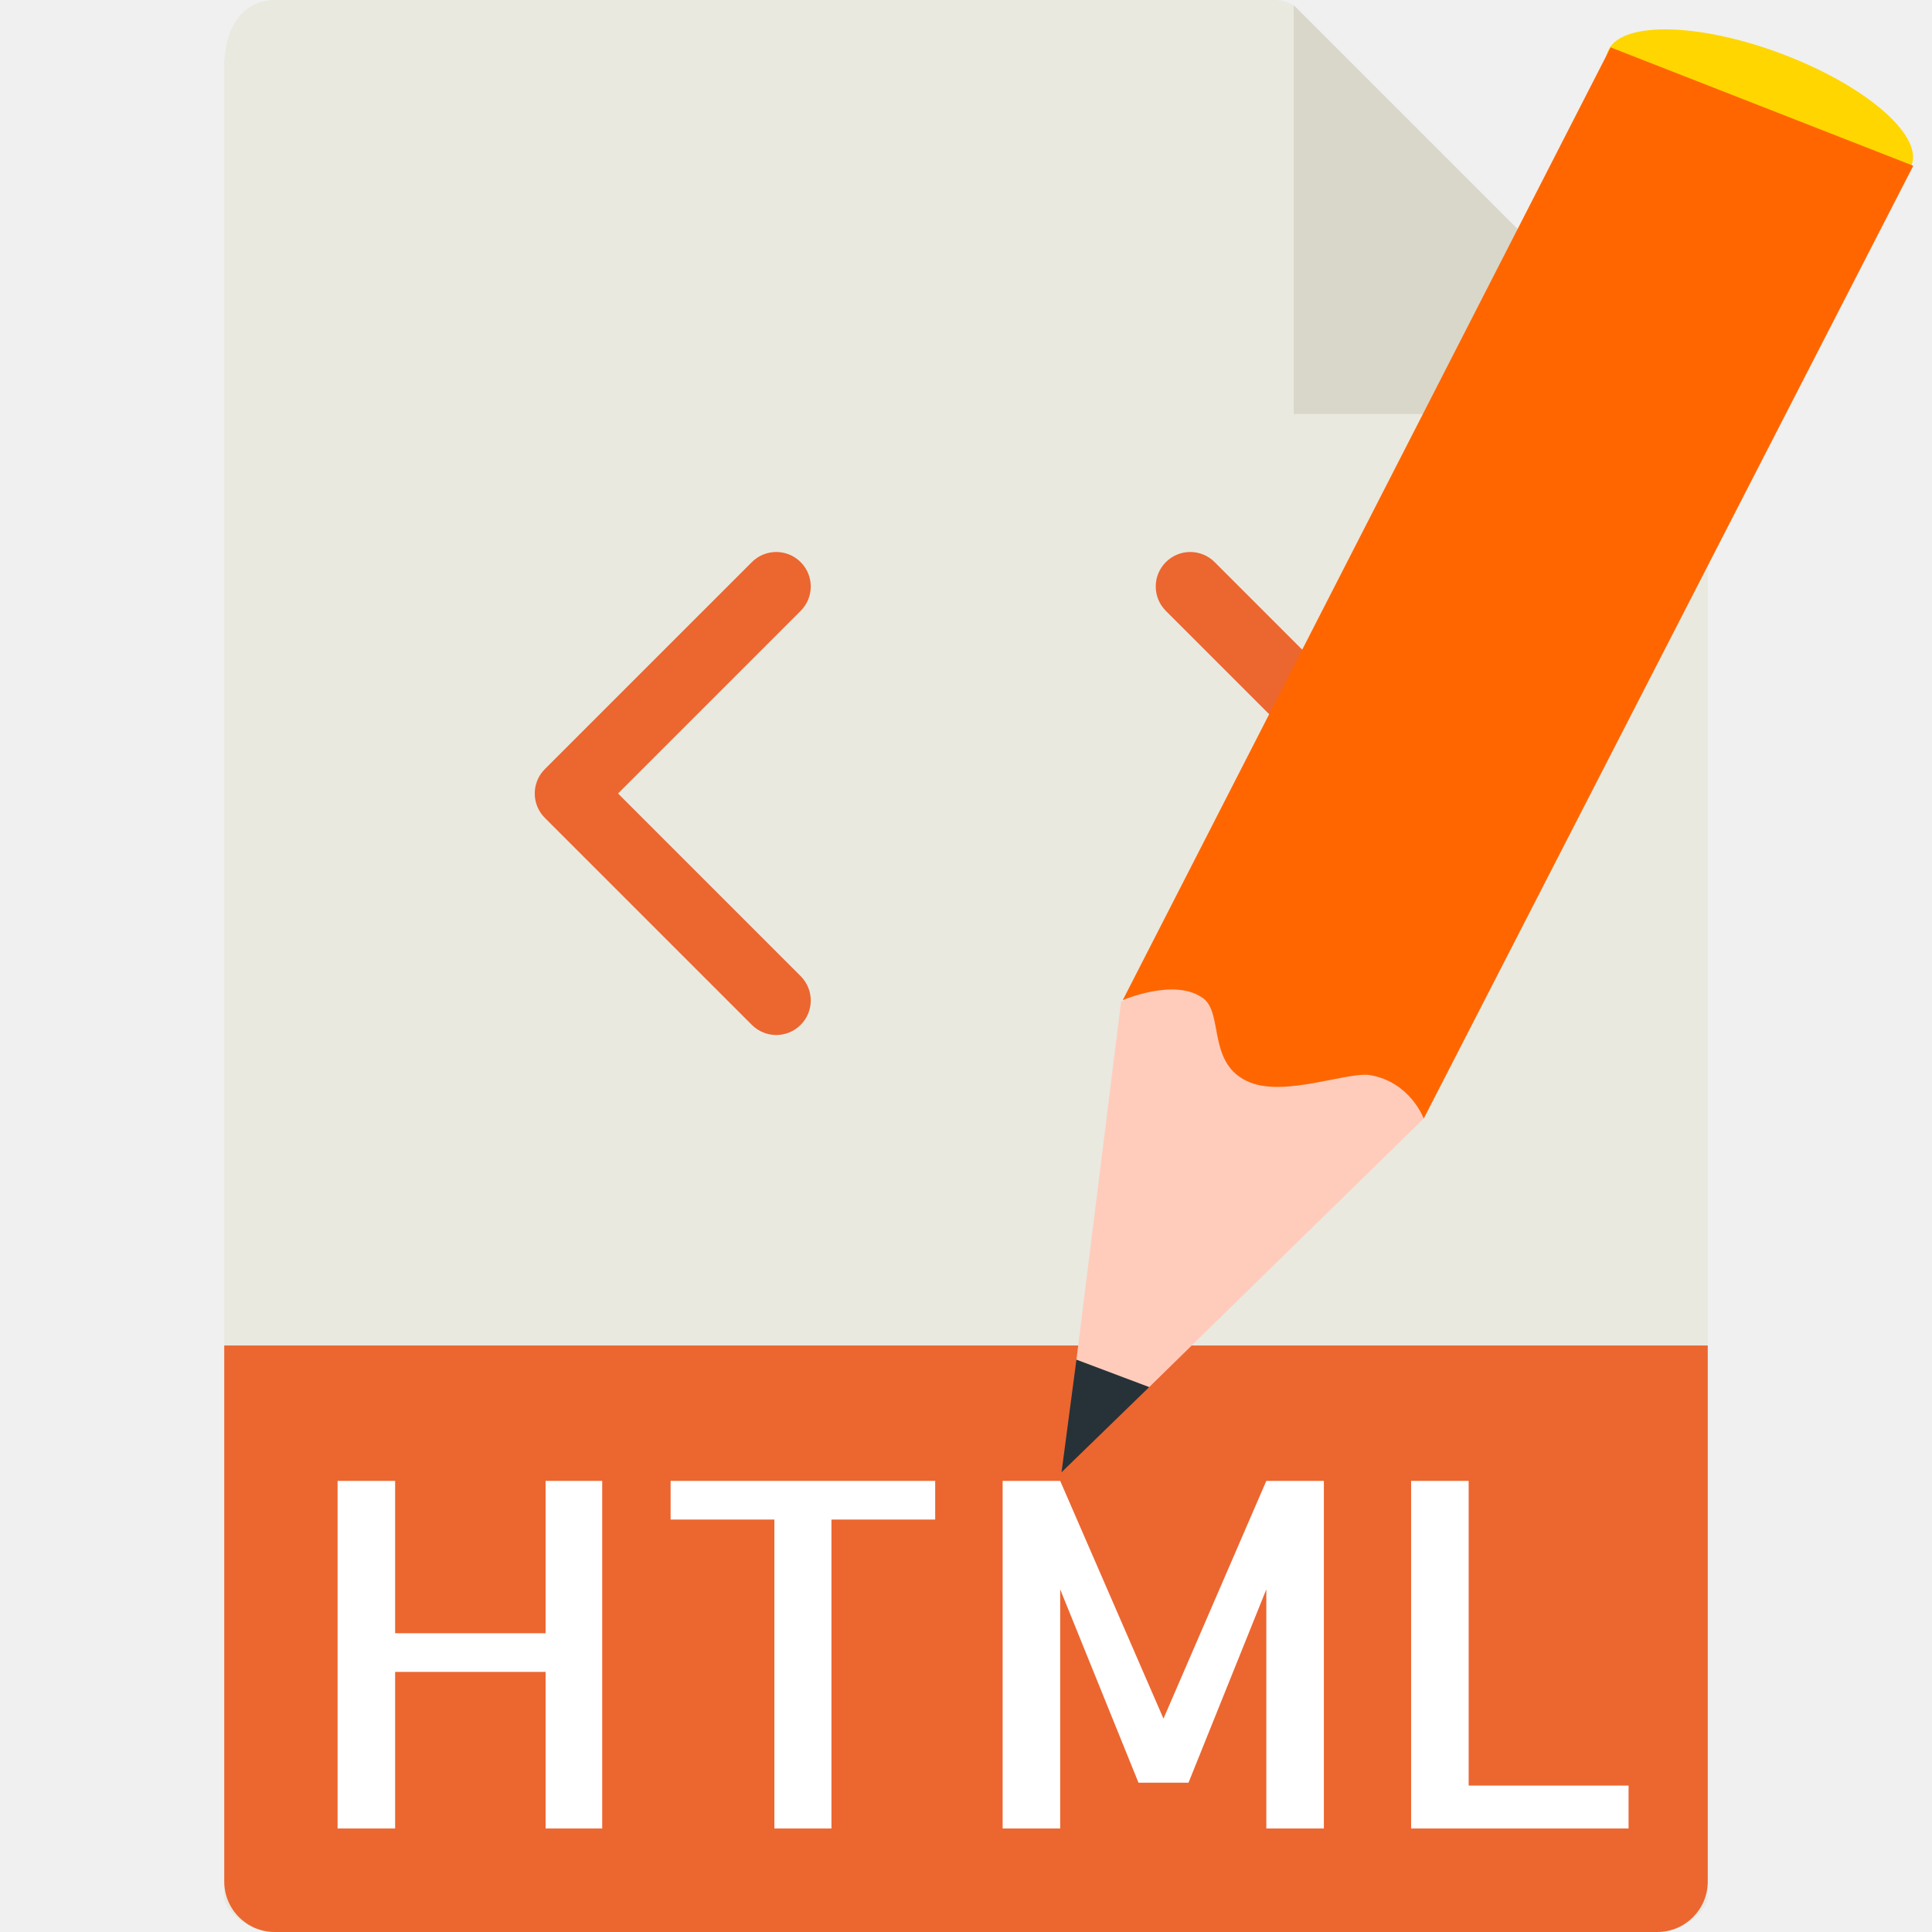
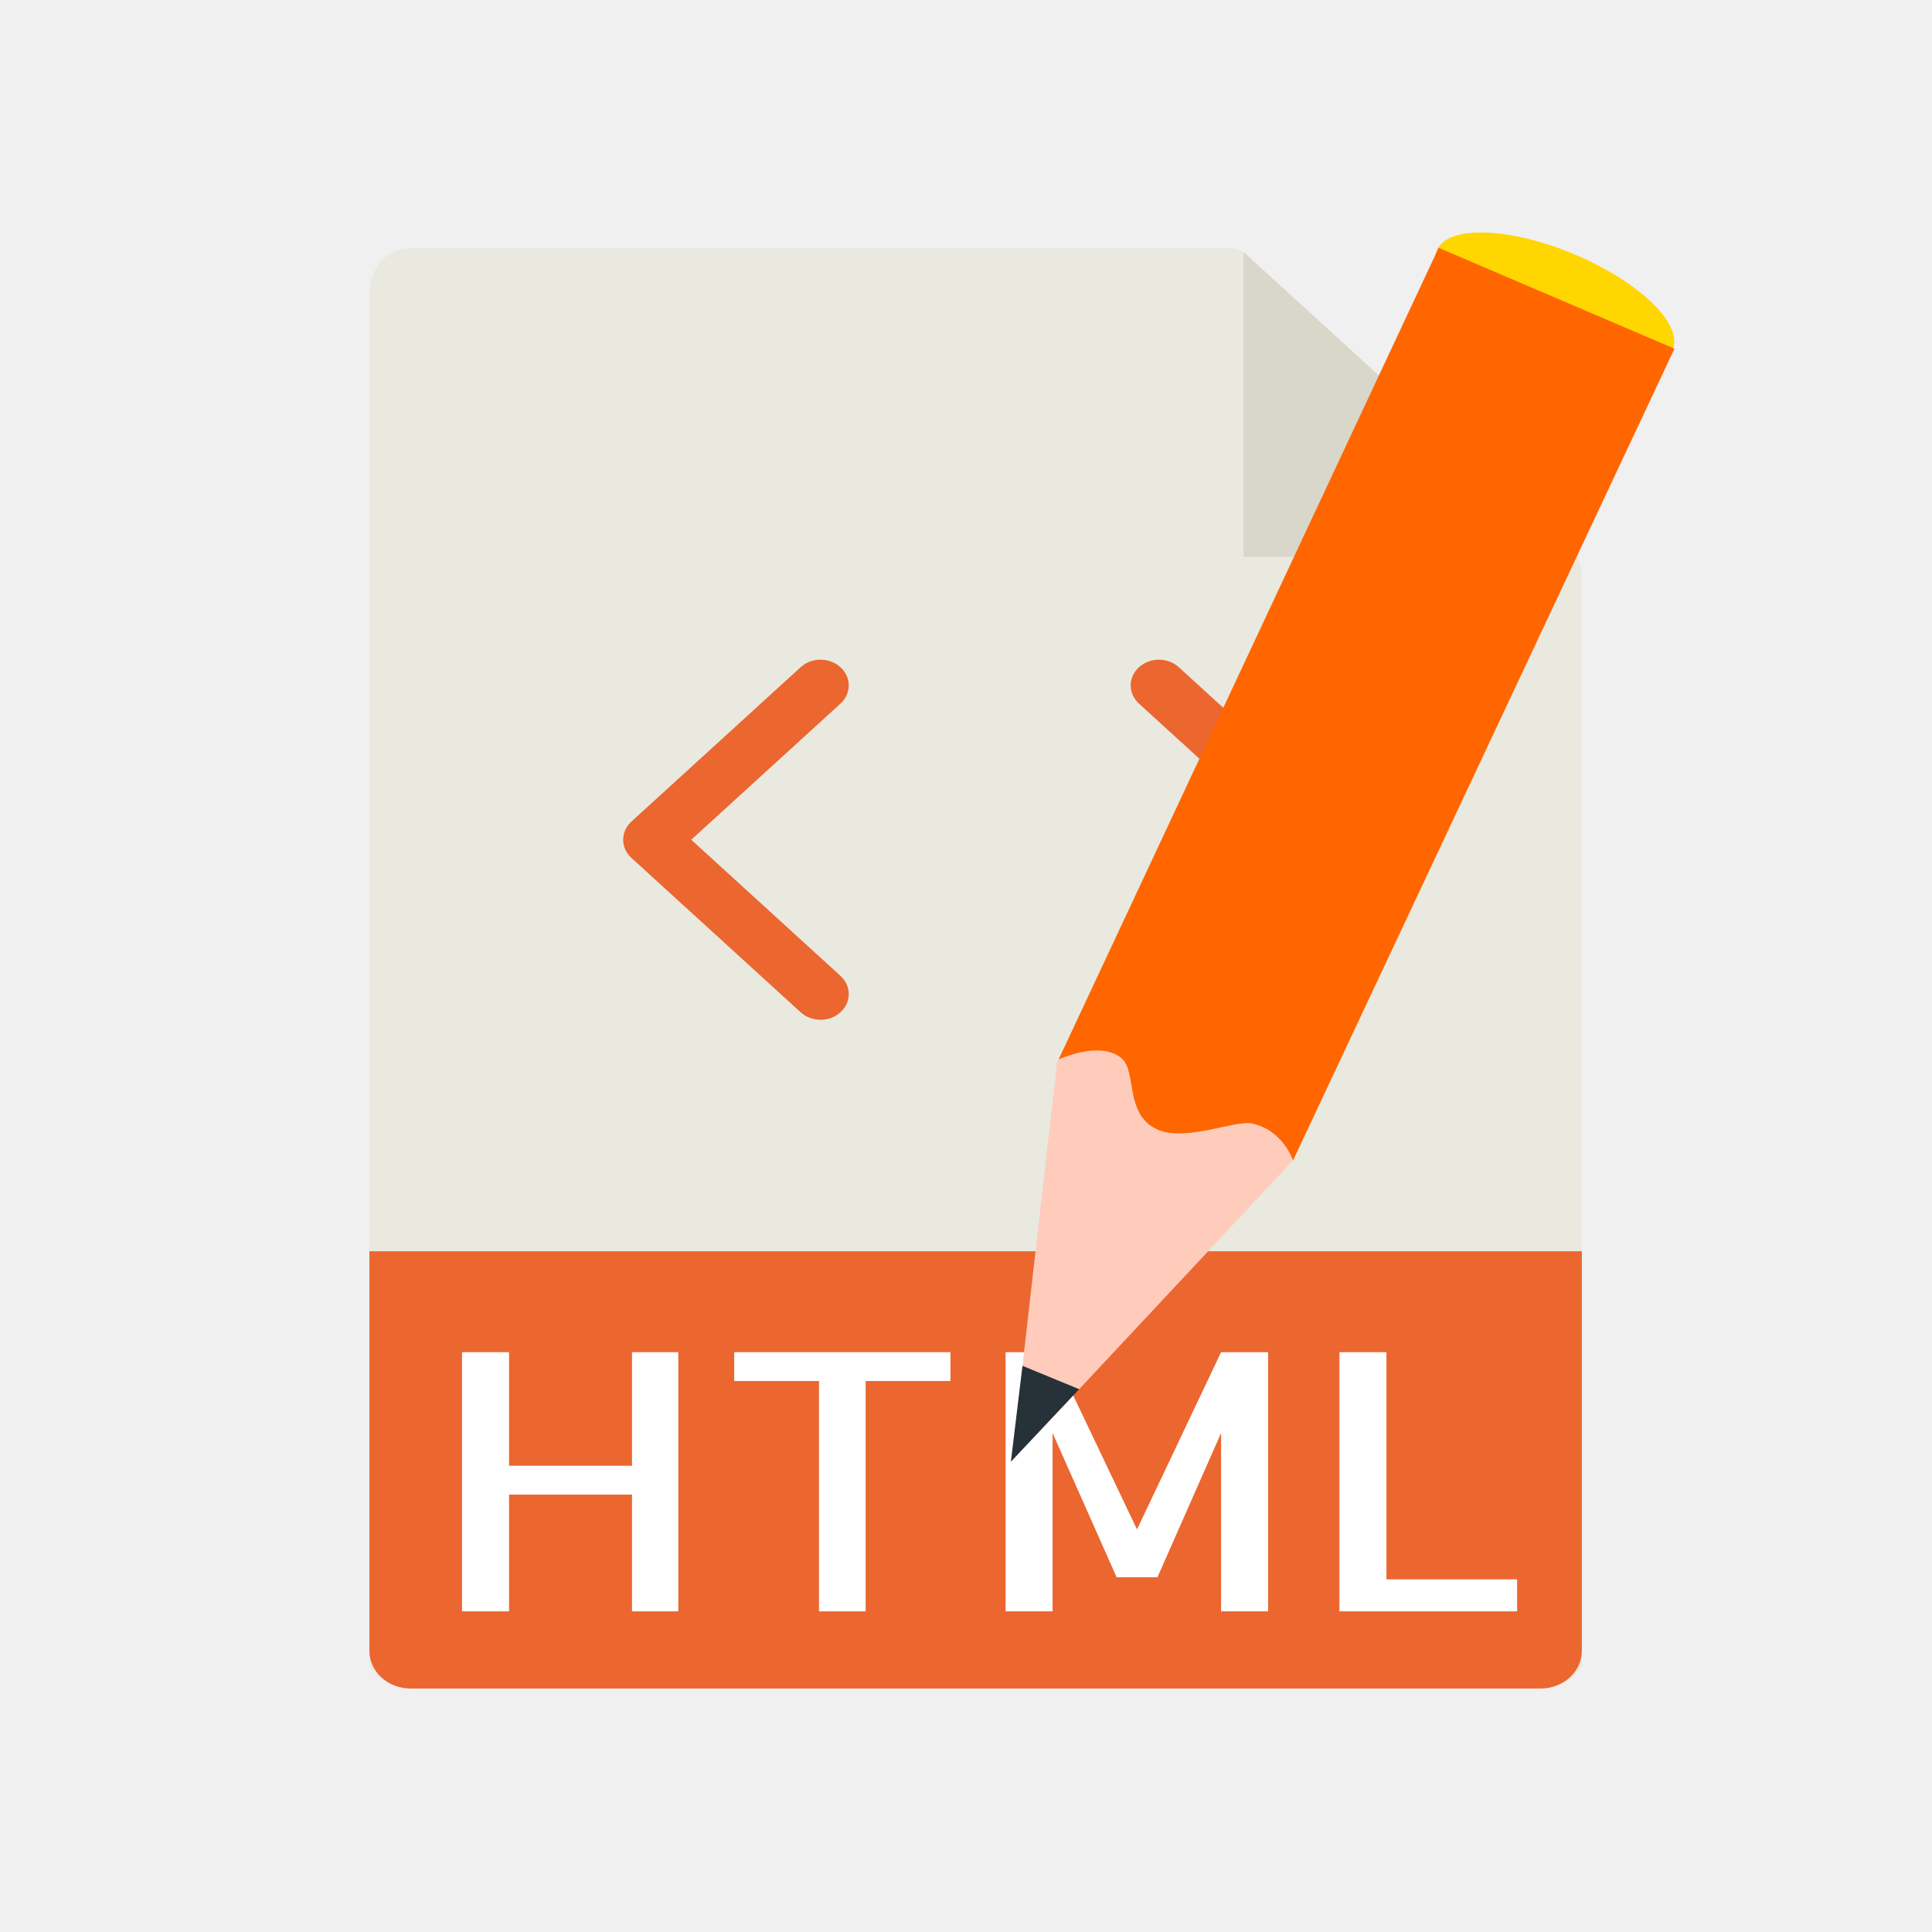
<svg xmlns="http://www.w3.org/2000/svg" version="1.1" x="0px" y="0px" viewBox="0 0 56 56" style="enable-background:new 0 0 56 56" xml:space="preserve" id="svg9">
-   <defs id="defs9" />
-   <g id="g9">
-     <path style="fill:#e9e9e0" d="M36.985,0H7.963C7.155,0,6.5,0.655,6.5,1.926V55c0,0.345,0.655,1,1.463,1h40.074 c0.808,0,1.463-0.655,1.463-1V12.978c0-0.696-0.093-0.92-0.257-1.085L37.607,0.257C37.442,0.093,37.218,0,36.985,0z" id="path1" />
-     <polygon style="fill:#d9d7ca" points="37.5,0.151 37.5,12 49.349,12" id="polygon1" />
-     <path style="fill:#ec6630" d="M48.037,56H7.963C7.155,56,6.5,55.345,6.5,54.537V39h43v15.537C49.5,55.345,48.845,56,48.037,56z" id="path2" />
+   <defs id="defs9">
+     <linearGradient id="swatch16">
+       <stop style="stop-color:#000000;stop-opacity:0;" offset="0" id="stop16" />
+     </linearGradient>
+     <linearGradient id="swatch13">
+       <stop style="stop-color:#000000;stop-opacity:1;" offset="0" id="stop14" />
+     </linearGradient>
+   </defs>
+   <g id="g9" transform="matrix(0.8172773,0,0,0.7455143,5.395195,7.193463)">
+     <path style="fill:#e9e9e0" d="M 36.985,0 H 7.963 C 7.155,0 6.5,0.655 6.5,1.926 V 55 c 0,0.345 0.655,1 1.463,1 H 48.037 C 48.845,56 49.5,55.345 49.5,55 V 12.978 c 0,-0.696 -0.093,-0.92 -0.257,-1.085 L 37.607,0.257 C 37.442,0.093 37.218,0 36.985,0 Z" id="path1" />
+     <polygon style="fill:#d9d7ca" points="37.5,12 49.349,12 37.5,0.151 " id="polygon1" />
+     <path style="fill:#ec6630" d="M 48.037,56 H 7.963 C 7.155,56 6.5,55.345 6.5,54.537 V 39 h 43 V 54.537 C 49.5,55.345 48.845,56 48.037,56 Z" id="path2" />
    <g id="g6">
-       <path style="fill:#fff" d="M17.455,42.924V53h-1.641v-4.539h-4.361V53H9.785V42.924h1.668v4.416h4.361v-4.416H17.455z" id="path3" />
-       <path style="fill:#fff" d="M27.107,42.924v1.121H24.1V53h-1.654v-8.955h-3.008v-1.121H27.107z" id="path4" />
-       <path style="fill:#fff" d="M36.705,42.924h1.668V53h-1.668v-6.932l-2.256,5.605H33l-2.27-5.605V53h-1.668V42.924h1.668 l2.994,6.891L36.705,42.924z" id="path5" />
-       <path style="fill:#fff" d="M42.57,42.924v8.832h4.635V53h-6.303V42.924H42.57z" id="path6" />
+       <path style="fill:#ffffff" d="M 17.455,42.924 V 53 H 15.814 V 48.461 H 11.453 V 53 H 9.785 V 42.924 h 1.668 v 4.416 h 4.361 v -4.416 z" id="path3" />
+       <path style="fill:#ffffff" d="m 27.107,42.924 v 1.121 H 24.1 V 53 h -1.654 v -8.955 h -3.008 v -1.121 z" id="path4" />
+       <path style="fill:#ffffff" d="m 36.705,42.924 h 1.668 V 53 h -1.668 v -6.932 l -2.256,5.605 H 33 L 30.73,46.068 V 53 H 29.062 V 42.924 h 1.668 l 2.994,6.891 z" id="path5" />
+       <path style="fill:#ffffff" d="m 42.57,42.924 v 8.832 h 4.635 V 53 H 40.902 V 42.924 Z" id="path6" />
    </g>
    <g id="g8">
-       <path style="fill:#ec6630" d="M23.207,16.293c-0.391-0.391-1.023-0.391-1.414,0l-6,6c-0.391,0.391-0.391,1.023,0,1.414l6,6 C21.988,29.902,22.244,30,22.5,30s0.512-0.098,0.707-0.293c0.391-0.391,0.391-1.023,0-1.414L17.914,23l5.293-5.293 C23.598,17.316,23.598,16.684,23.207,16.293z" id="path7" />
-       <path style="fill:#ec6630" d="M41.207,22.293l-6-6c-0.391-0.391-1.023-0.391-1.414,0s-0.391,1.023,0,1.414L39.086,23 l-5.293,5.293c-0.391,0.391-0.391,1.023,0,1.414C33.988,29.902,34.244,30,34.5,30s0.512-0.098,0.707-0.293l6-6 C41.598,23.316,41.598,22.684,41.207,22.293z" id="path8" />
+       <path style="fill:#ec6630" d="m 23.207,16.293 c -0.391,-0.391 -1.023,-0.391 -1.414,0 l -6,6 c -0.391,0.391 -0.391,1.023 0,1.414 l 6,6 C 21.988,29.902 22.244,30 22.5,30 c 0.256,0 0.512,-0.098 0.707,-0.293 0.391,-0.391 0.391,-1.023 0,-1.414 L 17.914,23 23.207,17.707 c 0.391,-0.391 0.391,-1.023 0,-1.414 z" id="path7" />
+       <path style="fill:#ec6630" d="m 41.207,22.293 -6,-6 c -0.391,-0.391 -1.023,-0.391 -1.414,0 -0.391,0.391 -0.391,1.023 0,1.414 L 39.086,23 33.793,28.293 c -0.391,0.391 -0.391,1.023 0,1.414 0.195,0.195 0.451,0.293 0.707,0.293 0.256,0 0.512,-0.098 0.707,-0.293 l 6,-6 c 0.391,-0.391 0.391,-1.023 0,-1.414 z" id="path8" />
    </g>
  </g>
-   <g id="use1" transform="matrix(0.4793766,0,0,0.4184474,2.486105,-6.074904)">
+   <g id="use1" transform="matrix(0.3734853,0,0,0.3564965,7.265073,0.8378592)">
    <ellipse cx="101.2" cy="22" fill="#ffd600" rx="4" ry="10" transform="matrix(0.408,-0.913,0.913,0.408,39.8351,105.4477)" id="ellipse9" />
-     <polygon fill="#ffccbc" points="61.3,111.4 64.3,110.6 80.9,92 79.8,87.7 66.6,81.8 62.6,83.9 59.9,108.7 " id="polygon10" />
-     <polygon fill="#263238" points="64.3,110.6 59,116.5 59.9,108.7 " id="polygon11" />
+     <polygon fill="#ffccbc" points="66.6,81.8 62.6,83.9 59.9,108.7 61.3,111.4 64.3,110.6 80.9,92 79.8,87.7 " id="polygon10" />
+     <polygon fill="#263238" points="59,116.5 59.9,108.7 64.3,110.6 " id="polygon11" />
    <path d="m 80.9,92 c 0,0 -0.8,-2.5 -3.2,-3 -1.3,-0.3 -5.1,1.5 -7.3,0.5 -2.6,-1.2 -1.6,-4.7 -2.8,-5.8 -1.7,-1.5 -4.9,0.1 -4.9,0.1 l 29.5,-66 18.3,8.2 z" fill="#78909c" id="path11" style="fill:#ff6600" />
  </g>
</svg>
